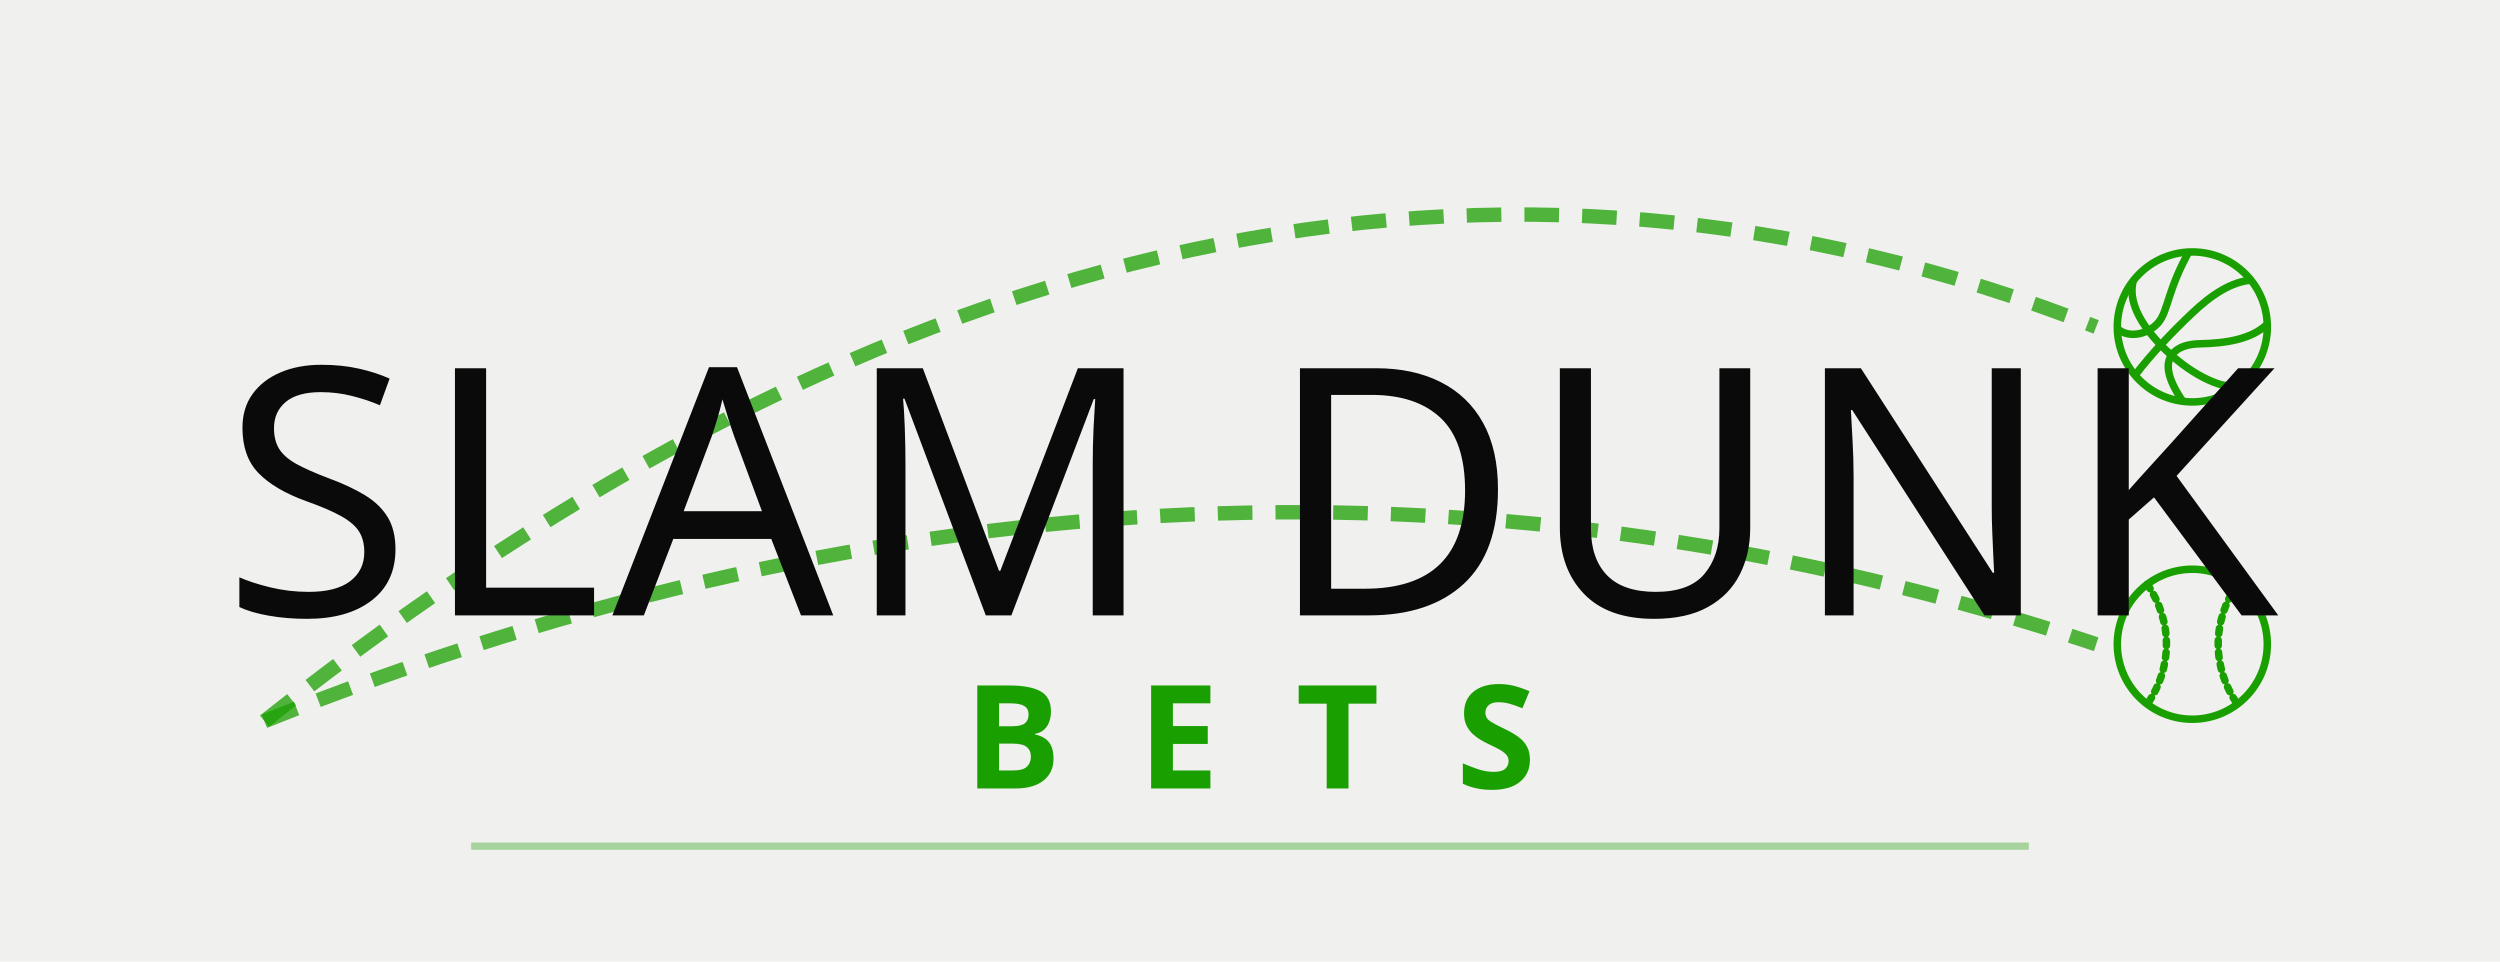
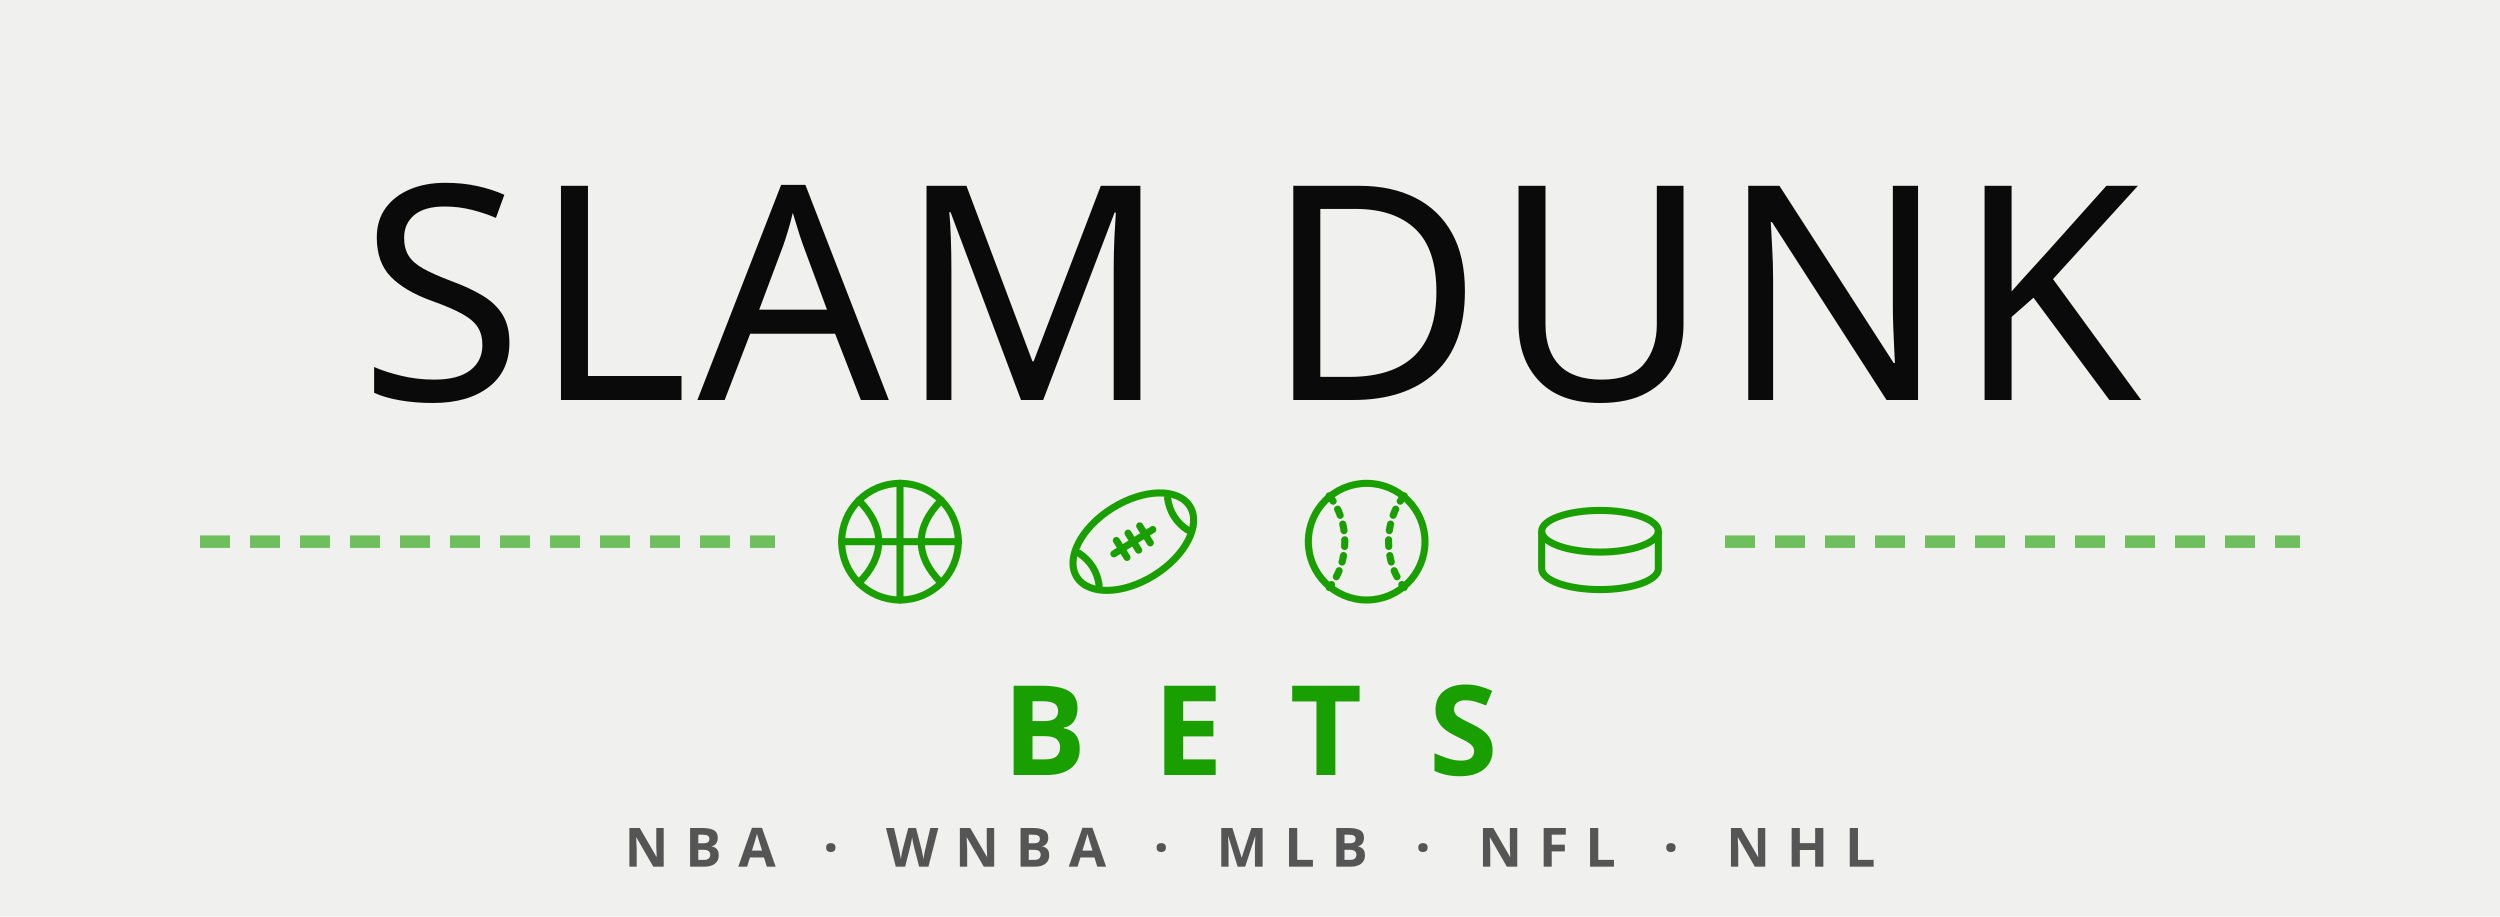
- <svg xmlns="http://www.w3.org/2000/svg" width="520" height="200" viewBox="0 0 520 200">
-   <rect width="520" height="200" fill="#f0f0ee" />
-   <path d="M 55 150 Q 250 -5 436 68" stroke="#1a9f00" stroke-width="3" fill="none" stroke-dasharray="7.2 4.8" opacity="0.75" />
+ <svg xmlns="http://www.w3.org/2000/svg" width="600" height="220" viewBox="0 0 600 220">
  <defs>
-     <clipPath id="bball-456-68">
-       <circle cx="456" cy="68" r="15.6" />
-     </clipPath>
+     <g id="basketball" fill="none" stroke-width="1.7" stroke-linecap="round">
+       <circle r="14" />
+       <path d="M0 -14V14M-14 0H14M-9.9 -9.9C-3.5 -3.5 -3.5 3.5 -9.9 9.9M9.9 -9.9C3.5 -3.5 3.5 3.5 9.9 9.9" />
+     </g>
+     <g id="football" fill="none" stroke-width="1.7" stroke-linecap="round" transform="rotate(-32)">
+       <ellipse rx="16" ry="9.5" />
+       <path d="M-5.5 0H5.5M-3.3 -2.4V2.4M0 -2.4V2.4M3.3 -2.4V2.4" />
+       <path d="M-12.5 -4.5Q-10.5 0 -12.5 4.5M12.5 -4.5Q10.5 0 12.5 4.5" />
+     </g>
+     <g id="baseball" fill="none" stroke-width="1.7" stroke-linecap="round">
+       <circle r="14" />
+       <path d="M-9 -11C-4 -5 -4 5 -9 11M9 -11C4 -5 4 5 9 11" stroke-dasharray="1.6 2.2" />
+     </g>
+     <g id="puck" fill="none" stroke-width="1.7" stroke-linejoin="round">
+       <ellipse cy="-4.5" rx="14" ry="5" />
+       <path d="M-14 -4.5V4.5A14 5 0 0 0 14 4.5V-4.5" />
+     </g>
  </defs>
-   <circle cx="456" cy="68" r="15.6" fill="none" stroke="#1a9f00" stroke-width="1.56" />
-   <g clip-path="url(#bball-456-68)">
-     <g transform="translate(456,68) scale(0.0271777)" fill="none" stroke="#1a9f00" stroke-width="57.4" stroke-linecap="round" stroke-linejoin="round">
-       <path d="M-438 370 C-313 205 -158 43 -3 -104 C146 -246 302 -349 460 -359" />
-       <path d="M-574 13 C-485 93 -331 55 -256 -38 C-185 -126 -187 -294 -15 -595" />
-       <path d="M-442 -385 C-489 -264 -450 -126 -343 19 C-220 186 -7 366 194 434 C261 457 324 458 383 420" />
-       <path d="M569 -17 C450 94 260 125 60 129 C-34 131 -110 153 -155 211 C-208 280 -194 394 -71 573" />
-     </g>
-   </g>
-   <path d="M 55 150 Q 250 72 436 134" stroke="#1a9f00" stroke-width="3" fill="none" stroke-dasharray="7.2 4.8" opacity="0.75" />
-   <circle cx="456" cy="134" r="15.6" fill="none" stroke="#1a9f00" stroke-width="1.56" />
-   <g transform="translate(456,134) scale(0.156)" fill="none" stroke="#1a9f00" stroke-width="10.0" stroke-linecap="round" stroke-dasharray="7 9">
-     <path d="M 60 -80 C 26 -30 26 30 60 80" />
-     <path d="M -60 -80 C -26 -30 -26 30 -60 80" />
-   </g>
-   <text x="260" y="128" text-anchor="middle" font-family="'Barlow Condensed', sans-serif" font-size="72" font-weight="500" letter-spacing="2" fill="#0a0a0a">SLAM DUNK</text>
-   <text x="260" y="164" text-anchor="middle" font-family="'Barlow Condensed', sans-serif" font-size="30" font-weight="700" letter-spacing="16" fill="#1a9f00">BETS</text>
-   <line x1="98" y1="176" x2="422" y2="176" stroke="#1a9f00" stroke-width="1.5" opacity="0.35" />
+   <rect width="600" height="220" fill="#f0f0ee" />
+   <text x="300" y="96" text-anchor="middle" font-family="'Barlow Condensed', sans-serif" font-size="72" font-weight="500" letter-spacing="2" fill="#0a0a0a">SLAM DUNK</text>
+   <path d="M48 130H186" stroke="#1a9f00" stroke-width="3" fill="none" stroke-dasharray="7.2 4.8" opacity="0.6" />
+   <path d="M414 130H552" stroke="#1a9f00" stroke-width="3" fill="none" stroke-dasharray="7.2 4.8" opacity="0.6" />
+   <use href="#basketball" transform="translate(216,130)" stroke="#1a9f00" />
+   <use href="#football" transform="translate(272,130)" stroke="#1a9f00" />
+   <use href="#baseball" transform="translate(328,130)" stroke="#1a9f00" />
+   <use href="#puck" transform="translate(384,132)" stroke="#1a9f00" />
+   <text x="300" y="186" text-anchor="middle" font-family="'Barlow Condensed', sans-serif" font-size="30" font-weight="700" letter-spacing="16" fill="#1a9f00">BETS</text>
+   <text x="300" y="208" text-anchor="middle" font-family="'Barlow Condensed', sans-serif" font-size="13" font-weight="700" letter-spacing="4" fill="#555555">NBA · WNBA · MLB · NFL · NHL</text>
</svg>
